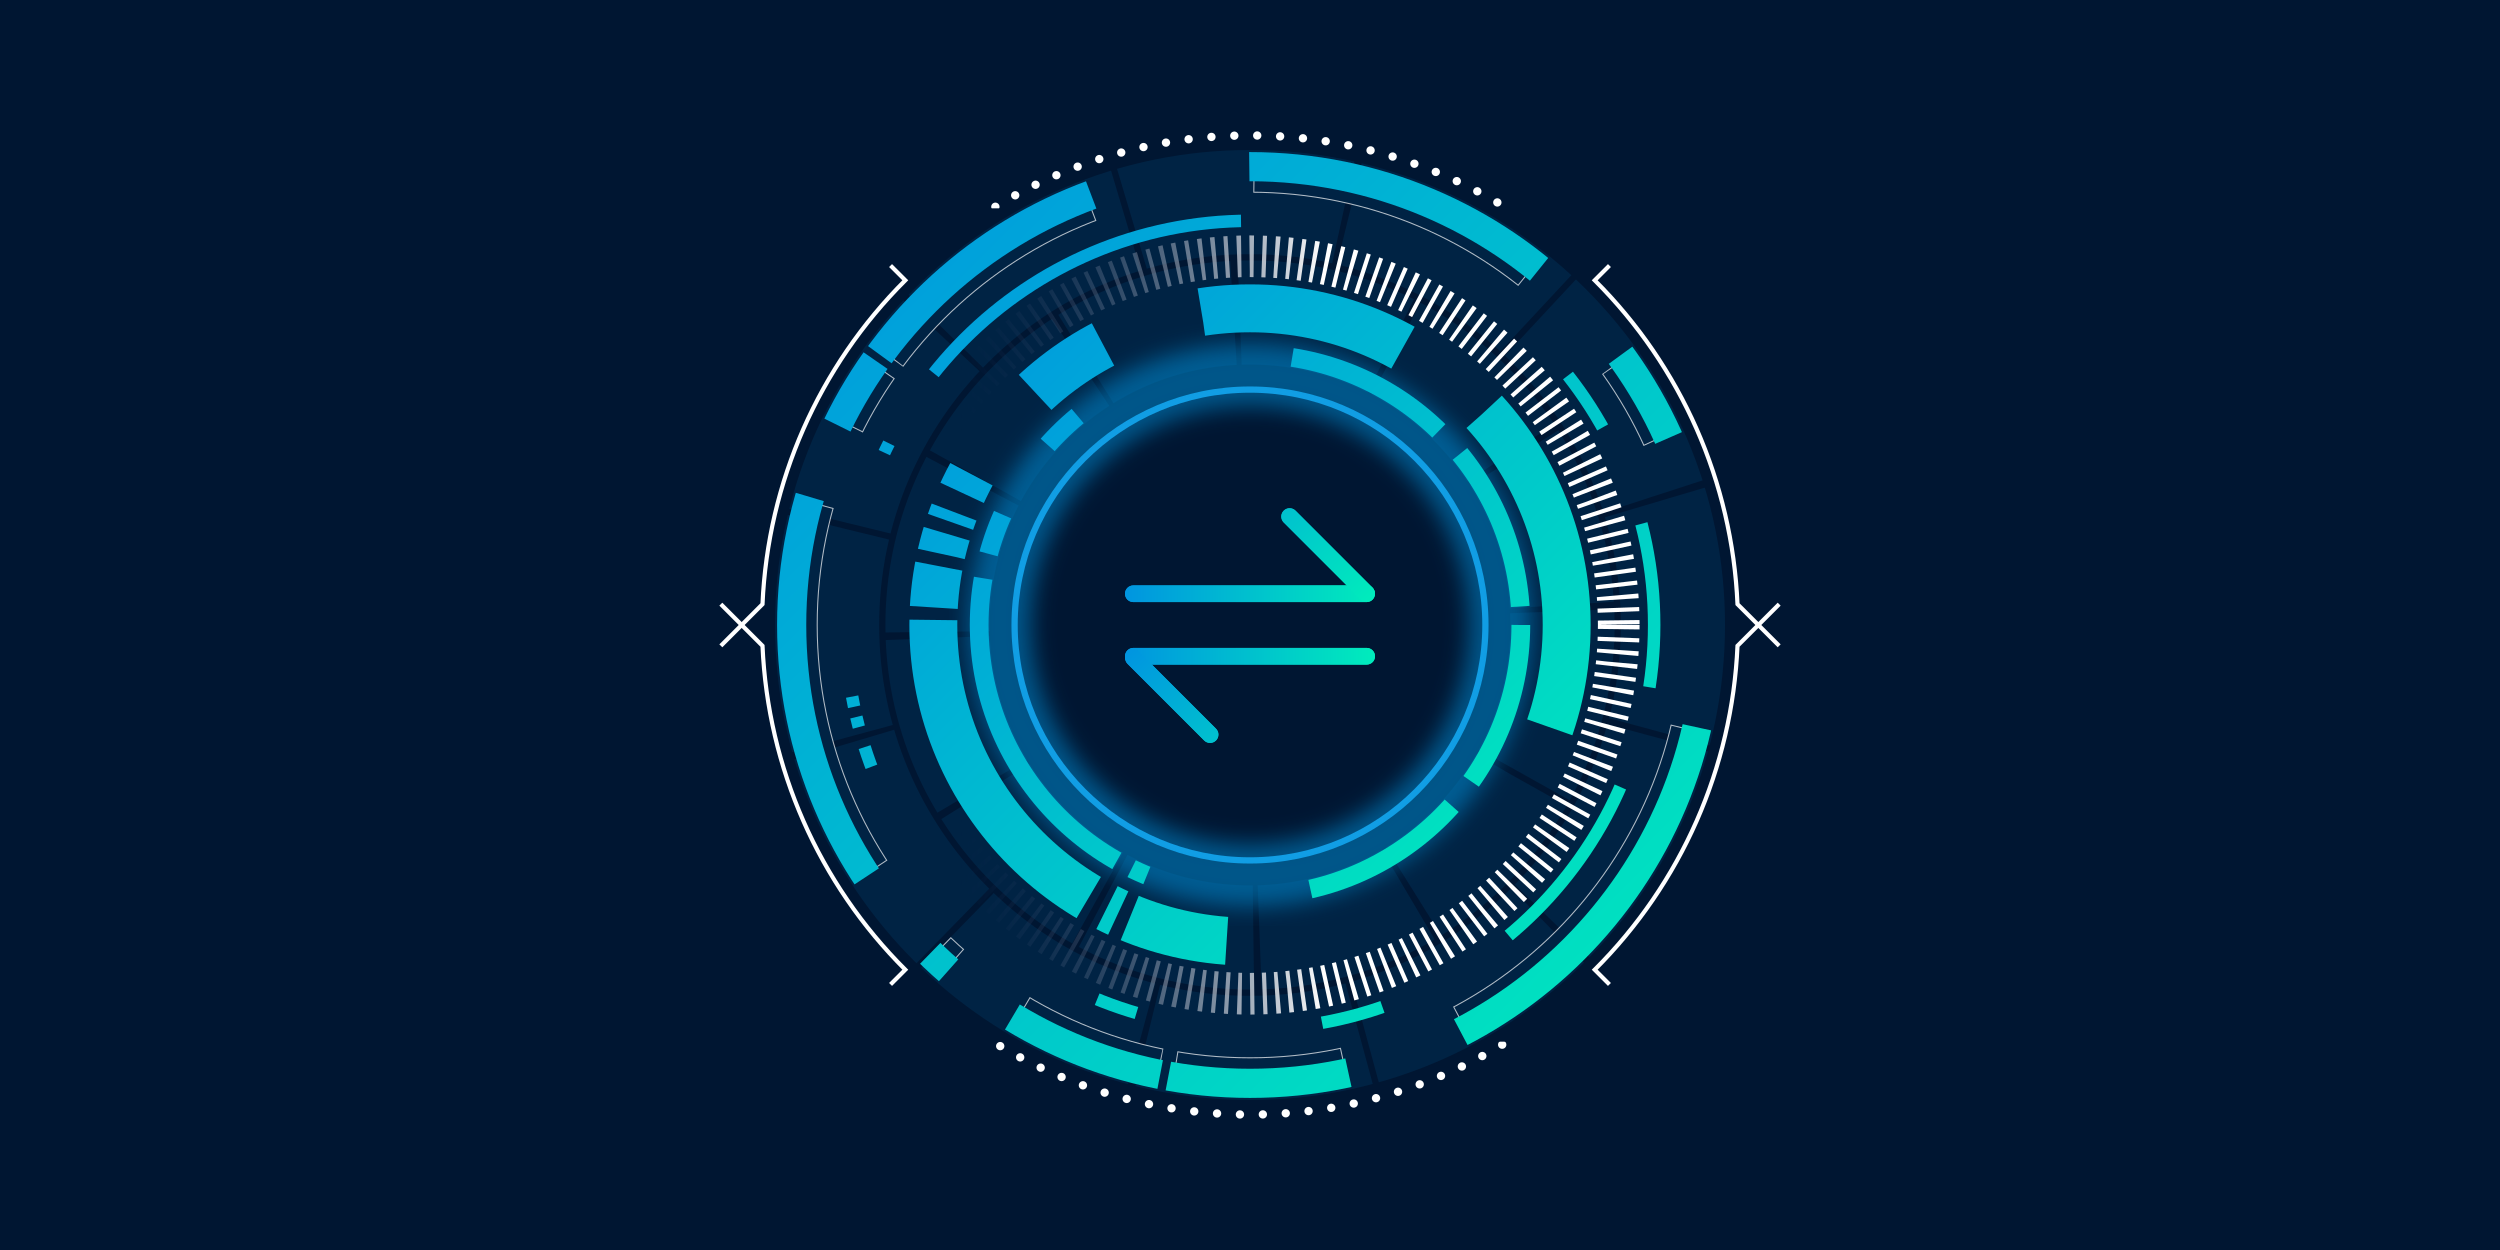
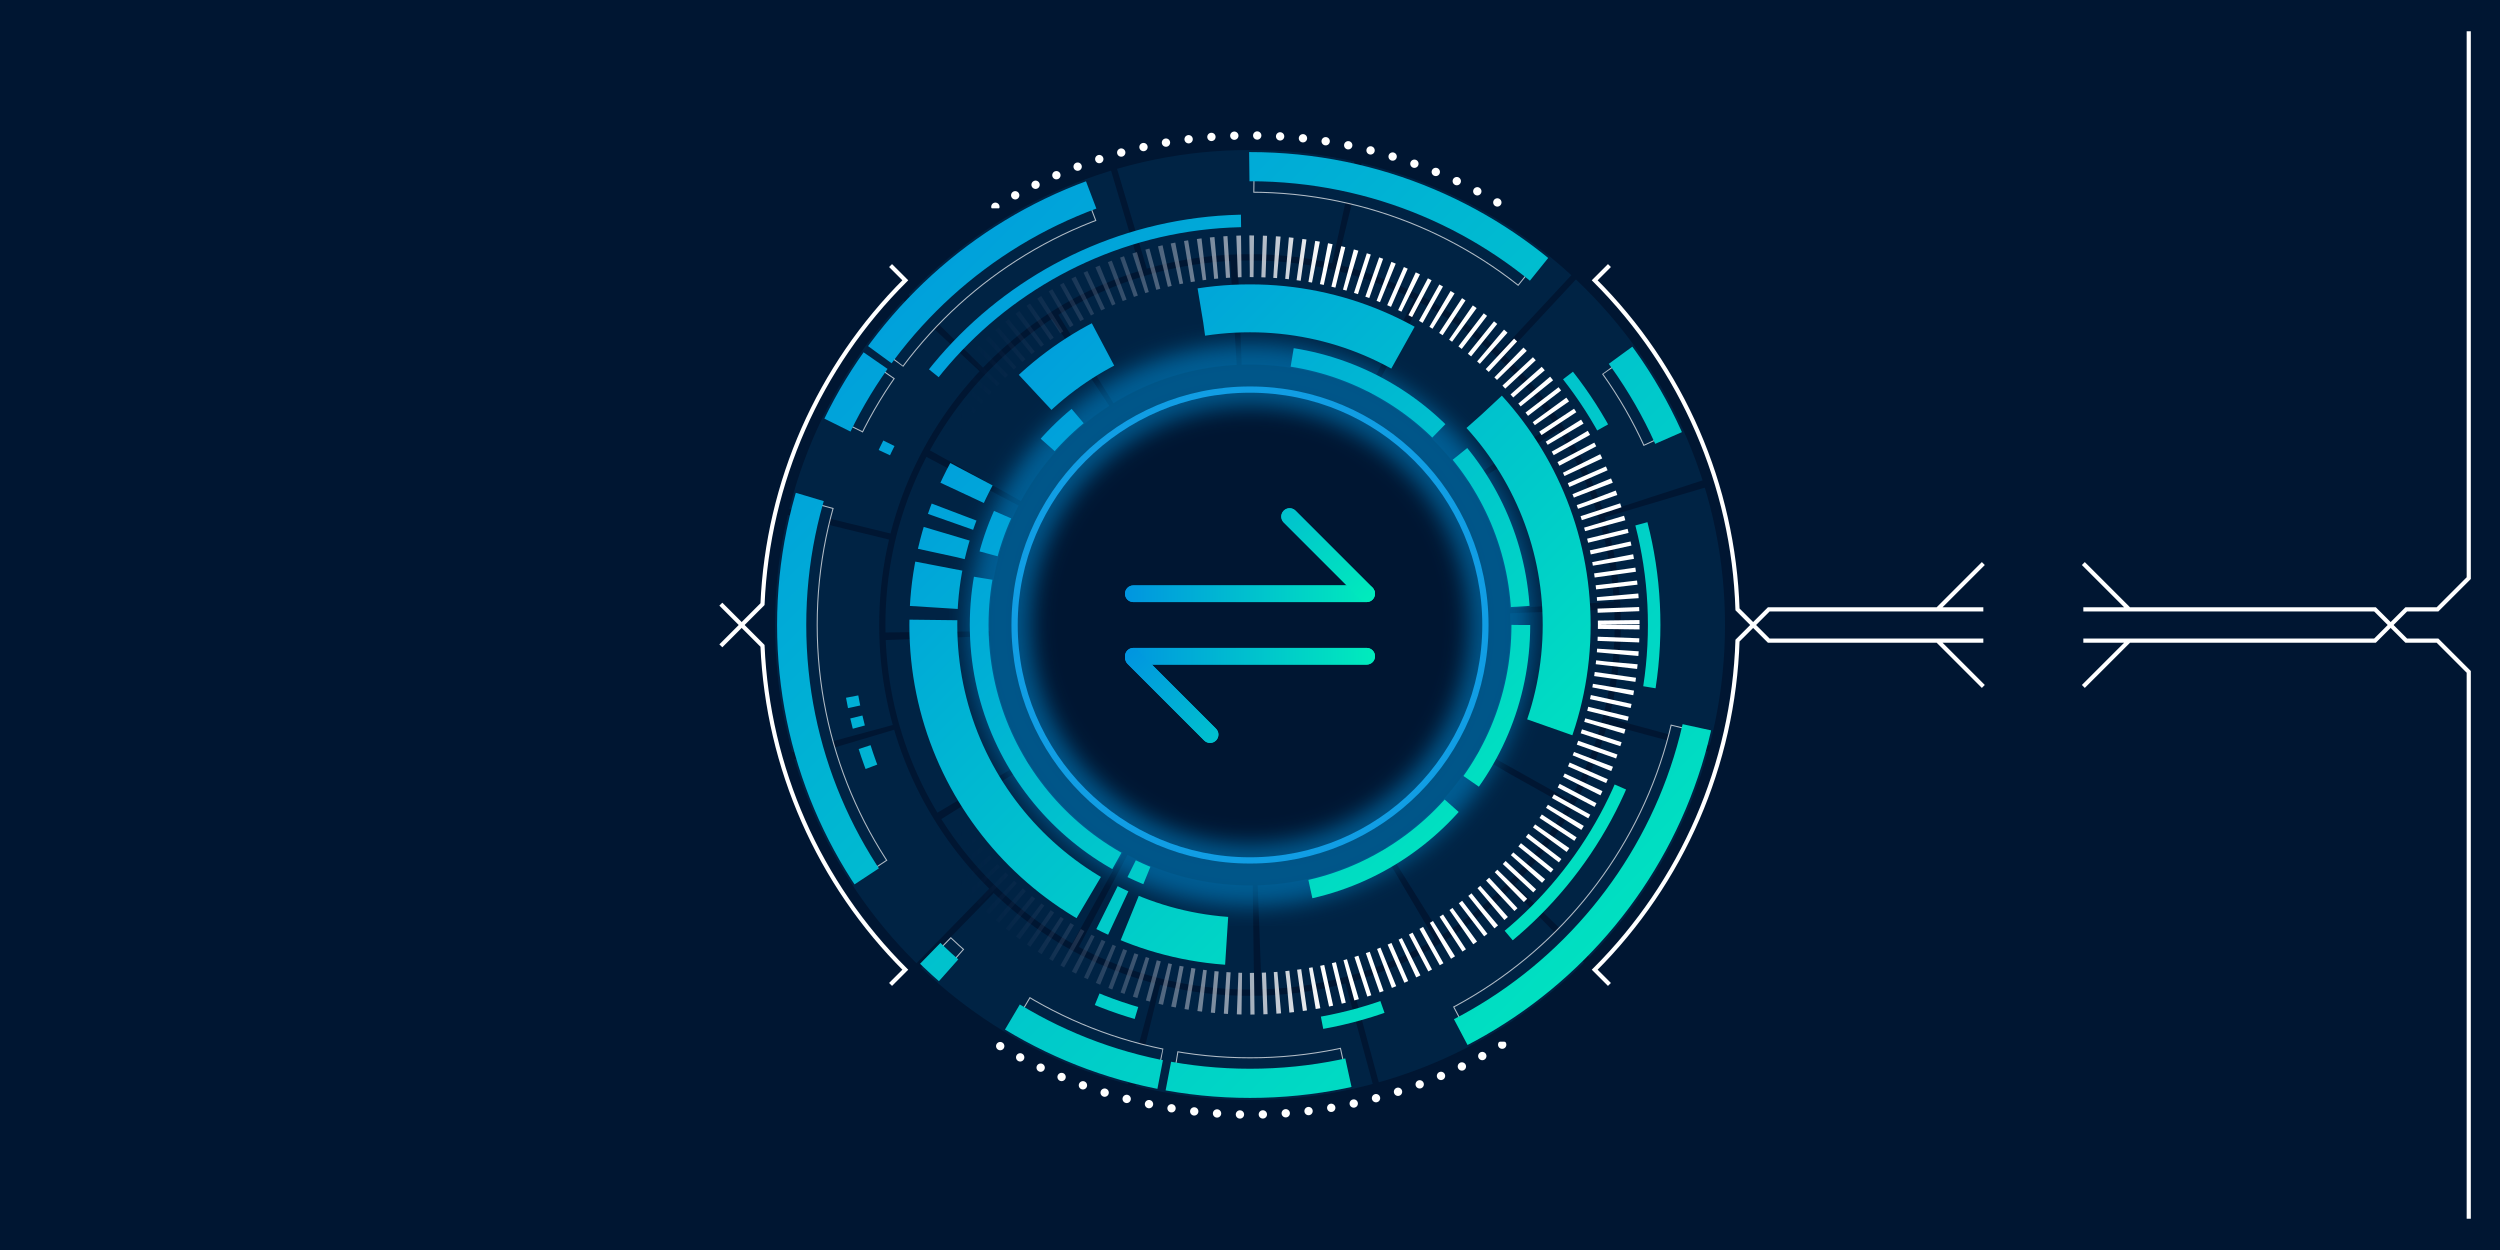
<svg xmlns="http://www.w3.org/2000/svg" width="1200px" height="600px" viewBox="0 0 1200px 600px">
  <defs>
    <linearGradient id="grad1" x1="0%" y1="0%" x2="100%" y2="0%">
      <stop offset="0%" style="stop-color:rgb(0,149,224);stop-opacity:1" />
      <stop offset="100%" style="stop-color:rgb(0,236,188);stop-opacity:1" />
    </linearGradient>
    <linearGradient id="grad2" x1="0%" y1="0%" x2="100%" y2="0%">
      <stop offset="0%" style="stop-color:rgb(0,149,224);stop-opacity:1" />
      <stop offset="100%" style="stop-color:rgb(0,193,206);stop-opacity:1" />
    </linearGradient>
    <linearGradient id="grad3" x1="0%" y1="0%" x2="100%" y2="0%">
      <stop offset="0%" style="stop-color:rgb(0,193,206);stop-opacity:1" />
      <stop offset="100%" style="stop-color:rgb(0,236,188);stop-opacity:1" />
    </linearGradient>
    <linearGradient id="grad4" x1="0%" y1="0%" x2="100%" y2="0%">
      <stop offset="10%" style="stop-color:#001a44;stop-opacity:0" />
      <stop offset="60%" style="stop-color:#fff;stop-opacity:1" />
    </linearGradient>
    <linearGradient id="grad5" x1="0%" y1="0%" x2="100%" y2="0%">
      <stop offset="40%" style="stop-color:#fff;stop-opacity:1" />
      <stop offset="70%" style="stop-color:#001a44;stop-opacity:1" />
    </linearGradient>
    <linearGradient id="grad6" x1="0%" y1="0%" x2="100%" y2="0%">
      <stop offset="0%" style="stop-color:#001632;stop-opacity:1" />
      <stop offset="20%" style="stop-color:rgb(0,149,224);stop-opacity:1" />
      <stop offset="80%" style="stop-color:rgb(0,149,224);stop-opacity:1" />
      <stop offset="100%" style="stop-color:#001632;stop-opacity:1" />
    </linearGradient>
    <linearGradient id="grad7" x1="0%" y1="0%" x2="100%" y2="100%">
      <stop offset="0%" style="stop-color:rgb(0,149,224);stop-opacity:1" />
      <stop offset="100%" style="stop-color:rgb(0,236,188);stop-opacity:1" />
    </linearGradient>
    <linearGradient id="wave1" x1="0%" y1="0%" x2="0%" y2="100%">
      <stop offset="15%" style="stop-color:rgb(0,149,224);stop-opacity:0.8" />
      <stop offset="100%" style="stop-color:#001632;stop-opacity:1" />
    </linearGradient>
    <linearGradient id="wave2" x1="0%" y1="0%" x2="0%" y2="100%">
      <stop offset="15%" style="stop-color:rgb(0,193,206);stop-opacity:0.9" />
      <stop offset="100%" style="stop-color:rgb(0,193,206);stop-opacity:0" />
    </linearGradient>
    <linearGradient id="wave3" x1="0%" y1="0%" x2="0%" y2="100%">
      <stop offset="15%" style="stop-color:rgb(0,236,188);stop-opacity:0.9" />
      <stop offset="100%" style="stop-color:rgb(0,236,188);stop-opacity:0" />
    </linearGradient>
    <clipPath id="clip1">
      <rect x="0" y="0" width="231" height="100" />
    </clipPath>
    <clipPath id="sineClip">
      <rect x="5" y="250" width="335" height="110" />
    </clipPath>
    <clipPath id="circleClip">
      <circle cx="600" cy="300" r="130" stroke-width="9" stroke="url(#grad7)" fill-opacity="0" stroke-dasharray="80,15,80,80,8,8,160,12,20,40,20,110" />
    </clipPath>
    <filter id="circleBlur">
      <feGaussianBlur in="SourceGraphic" stdDeviation="5" />
    </filter>
    <filter id="bgCircleBlur">
      <feGaussianBlur in="SourceGraphic" stdDeviation="2" />
    </filter>
  </defs>
  <rect height="100%" width="100%" fill="#001632" />
  <circle cx="600" cy="300" r="235" stroke-width="4" stroke="white" fill="none" stroke-linecap="round" stroke-dasharray="0 11" />
  <rect x="320" y="100" width="560" height="400" fill="#001632" />
-   <path stroke="white" stroke-width="2" fill="none" d="M772.53 127.47 L765.46 134.54 A234 234 0 0 1 834 290 L854 310" />
-   <path stroke="white" stroke-width="2" fill="none" d="M772.53 472.53 L765.46 465.46 A234 234 0 0 0 834 310 L854 290" />
+   <path stroke="white" stroke-width="2" fill="none" d="M772.53 127.47 L765.46 134.54 A234 234 0 0 1 834 292.5 L849 307.5 H930 L952 329.5 L930 307.5 H952 M1000 307.5 H1022 L1000 329.5 L1022 307.5 H1140 L1155 292.5 H1170 L1185 277.5 V15" />
+   <path stroke="white" stroke-width="2" fill="none" d="M772.53 472.53 L765.46 465.46 A234 234 0 0 0 834 307.5 L849 292.5 H930 L952 270.5 L930 292.5 H952 M1000 292.5 H1022 L1000 270.5 L1022 292.5 H1140 L1155 307.5 H1170 L1185 322.5 V585" />
  <path stroke="white" stroke-width="2" fill="none" d="M427.47 127.47 L434.54 134.54 A234 234 0 0 0 366 290 L346 310" />
  <path stroke="white" stroke-width="2" fill="none" d="M427.47 472.53 L434.54 465.46 A234 234 0 0 1 366 310 L346 290" />
  <rect x="540" y="281" width="120" height="8" rx="4" ry="4" fill="url(#grad1)" />
  <rect x="540" y="281" width="120" height="8" rx="4" ry="4" fill="url(#grad1)" class="logoBlur" />
  <rect x="540" y="311" width="120" height="8" rx="4" ry="4" fill="url(#grad1)" />
  <rect x="540" y="311" width="120" height="8" rx="4" ry="4" fill="url(#grad1)" class="logoBlur" />
  <g transform="rotate(45 30 4)">
    <rect x="610" y="-143" width="60" height="8" rx="4" ry="4" fill="url(#grad2)" />
    <rect x="610" y="-143" width="60" height="8" rx="4" ry="4" fill="url(#grad2)" class="logoBlur" />
  </g>
  <g transform="rotate(45 30 4)">
    <rect x="615" y="-244" width="60" height="8" rx="4" ry="4" fill="url(#grad3)" />
    <rect x="615" y="-244" width="60" height="8" rx="4" ry="4" fill="url(#grad3)" class="logoBlur" />
  </g>
  <circle cx="600" cy="300" r="150" stroke-width="50" stroke="#002344" fill="none" stroke-dasharray="75 3" />
  <circle cx="600" cy="300" r="203" stroke-width="50" stroke="#002344" fill="none" stroke-dasharray="102.56 3" stroke-dashoffset="50.75" />
  <circle cx="600" cy="300" r="113" stroke-width="3" stroke="#20a5e8" fill-opacity="0" />
  <circle cx="600" cy="300" r="120" stroke-width="30" stroke="rgb(0,149,224)" fill-opacity="0" filter="url(#circleBlur)" opacity="0.5" />
  <g class="anticlockwise" style="animation: anticlockwise 50s linear infinite">
    <circle cx="600" cy="300" r="130" stroke-width="9" stroke="url(#grad7)" fill-opacity="0" stroke-dasharray="80,15,80,80,8,8,160,12,20,40,20,110" />
  </g>
  <g class="clockwise" style="animation: clockwise 60s linear infinite">
    <circle cx="600" cy="300" r="152" stroke-width="23" stroke="url(#grad7)" fill-opacity="0" stroke-dasharray="50,200,48,6,6,10,160,6,20,6,10,6,5,10,10,50,40,50,100" />
  </g>
  <g>
    <circle cx="600" cy="300" r="177" stroke-width="20" stroke="url(#grad4)" fill-opacity="0" stroke-dasharray="2 4" />
  </g>
  <g class="anticlockwise" style="animation: anticlockwise 70s linear infinite">
    <circle cx="600" cy="300" r="194" stroke-width="6" stroke="url(#grad7)" fill-opacity="0" stroke-dasharray="30,50,90,70,30,90,20,160,10,10,5,5,5,120,5,40,170,180" />
  </g>
  <g>
    <circle cx="600" cy="300" r="213" stroke-width="11" stroke="white" stroke-opacity="0.7" fill-opacity="0" stroke-dashoffset="-49.5" stroke-dasharray="181,59,81,7,71,40,9,49,181,40,31,7,121,79,141,60,41,199" />
    <circle cx="600" cy="300" r="213" stroke-width="10" stroke="#002344" fill="none" stroke-dashoffset="-50" stroke-dasharray="180,60,80,8,70,41,8,50,180,41,30,8,120,80,140,61,40,200" />
    <circle cx="600" cy="300" r="220" stroke-width="14" stroke="url(#grad7)" fill-opacity="0" stroke-dashoffset="-49.5" stroke-dasharray="191,57.5,87,4,76.5,38,12,48,190,37,36,3.5,129,77.5,150.5,57,46,200" />
  </g>
</svg>
